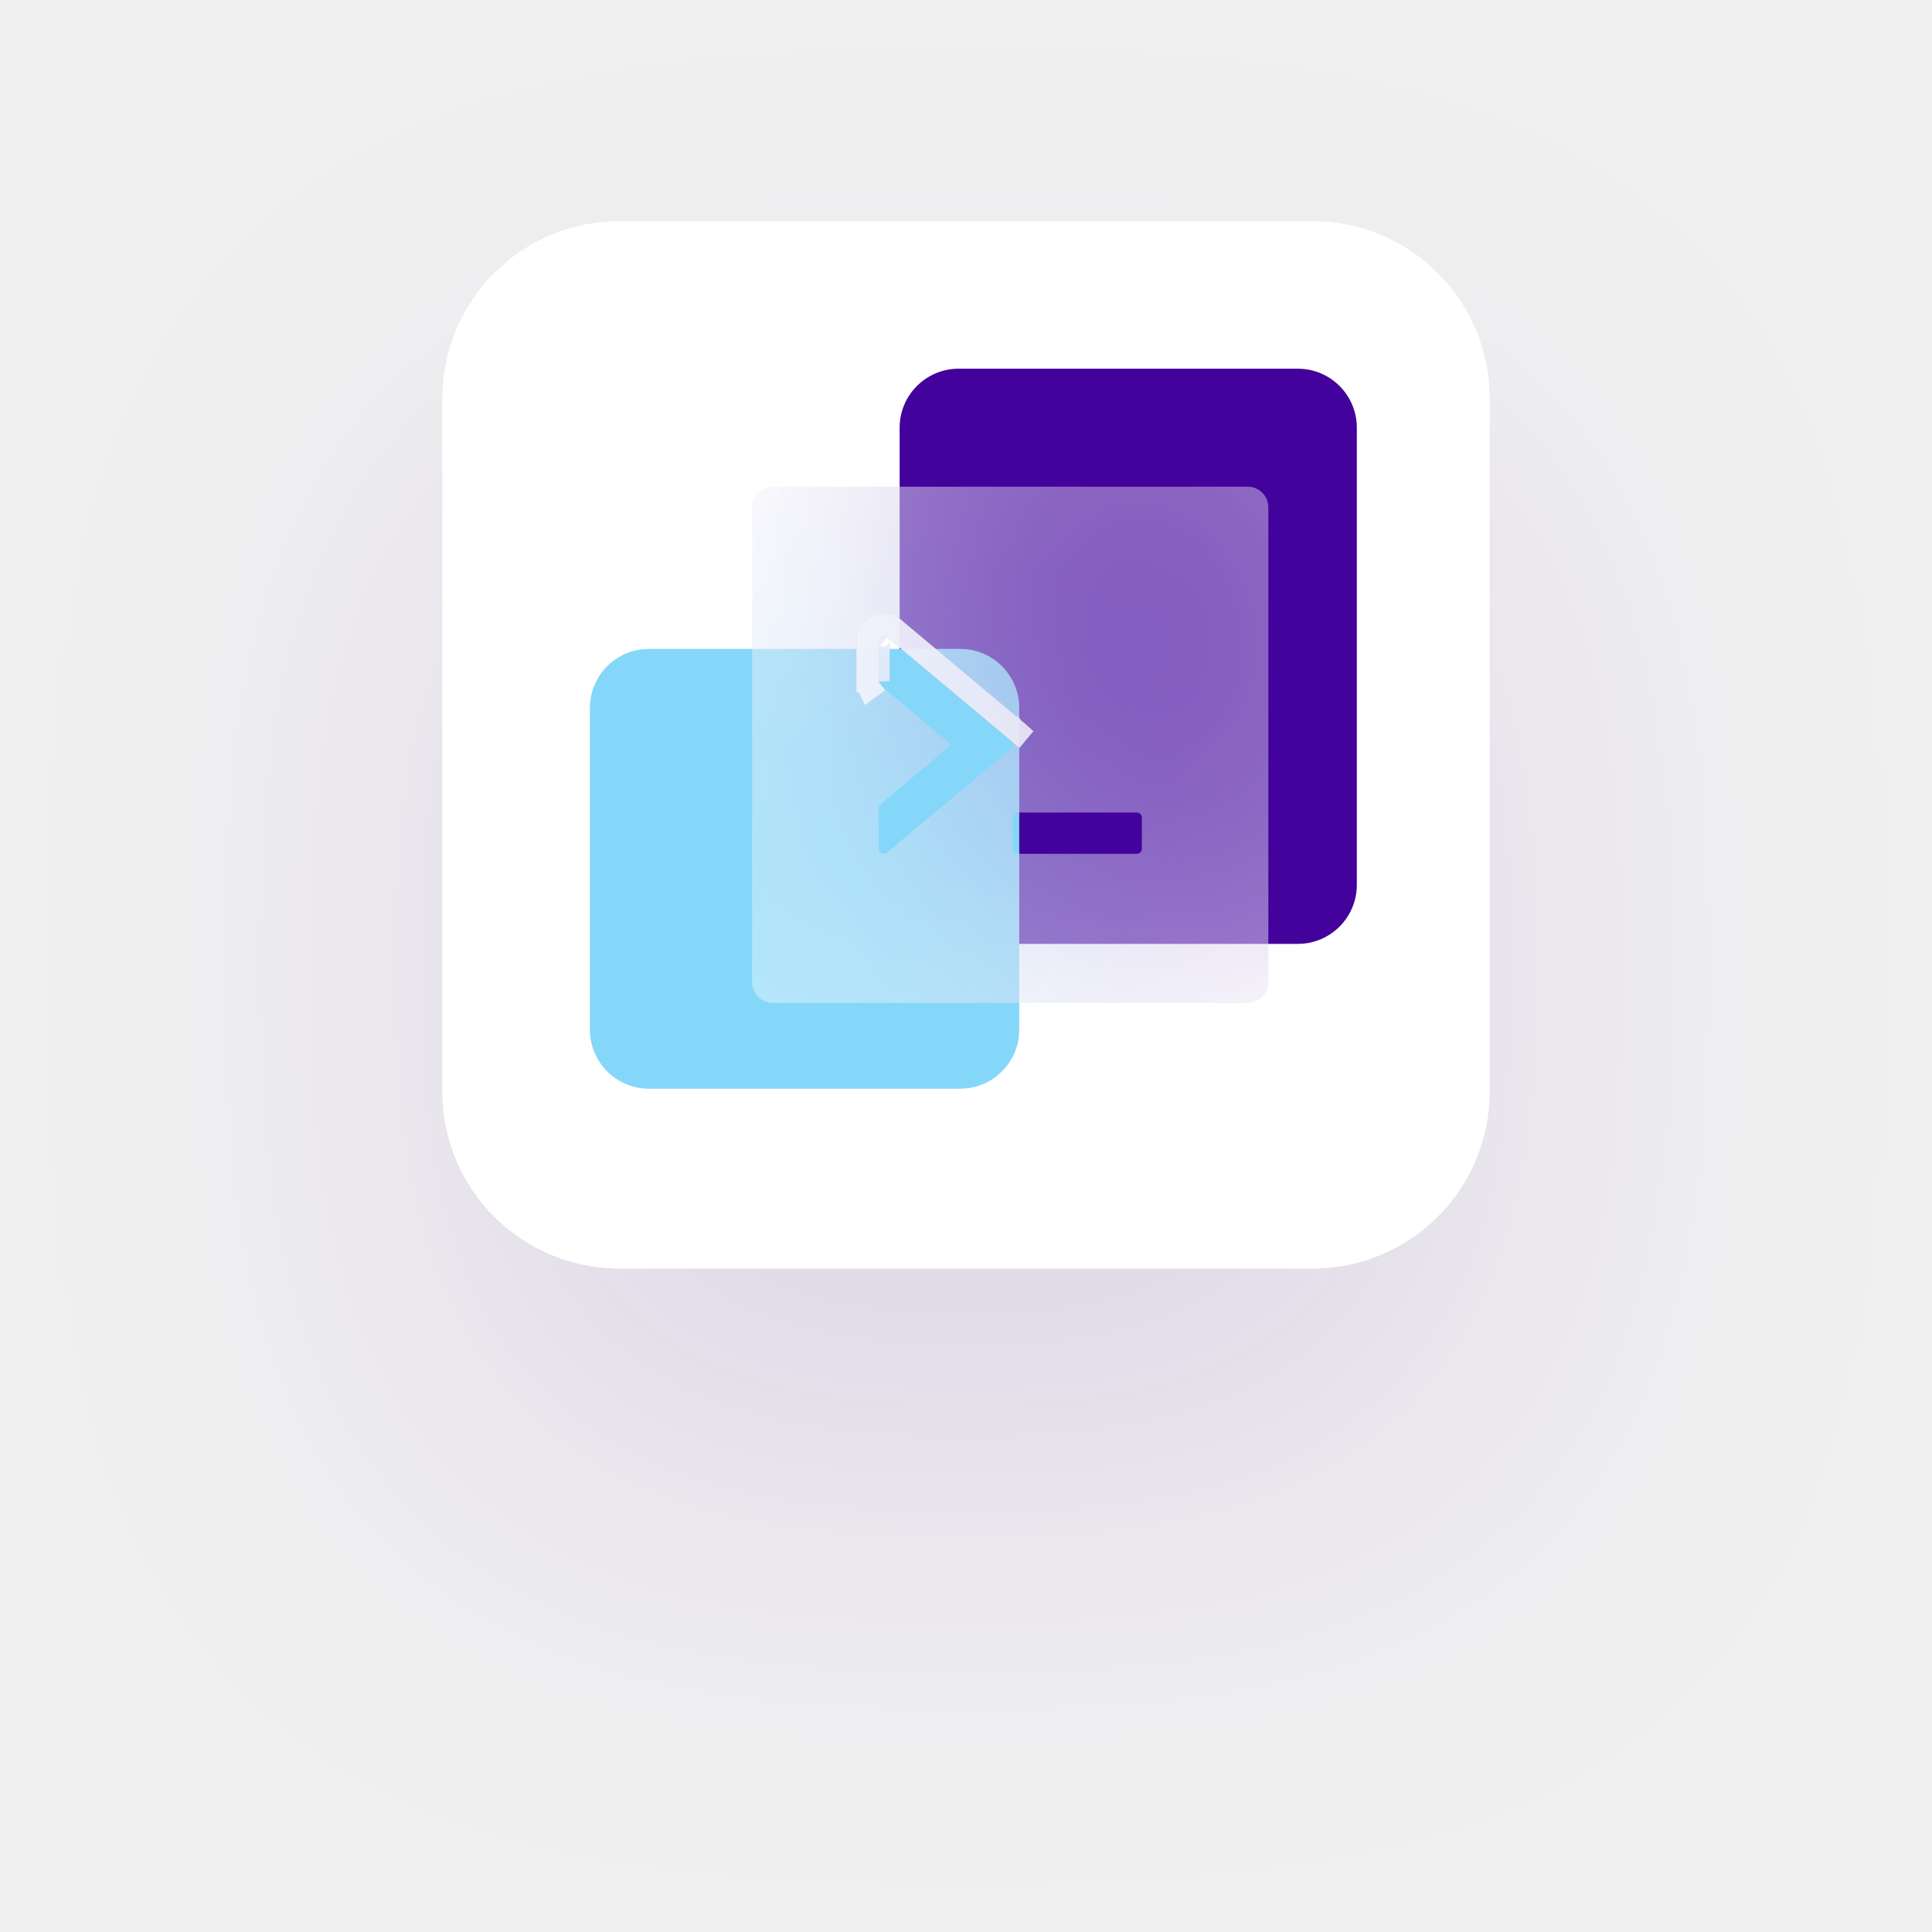
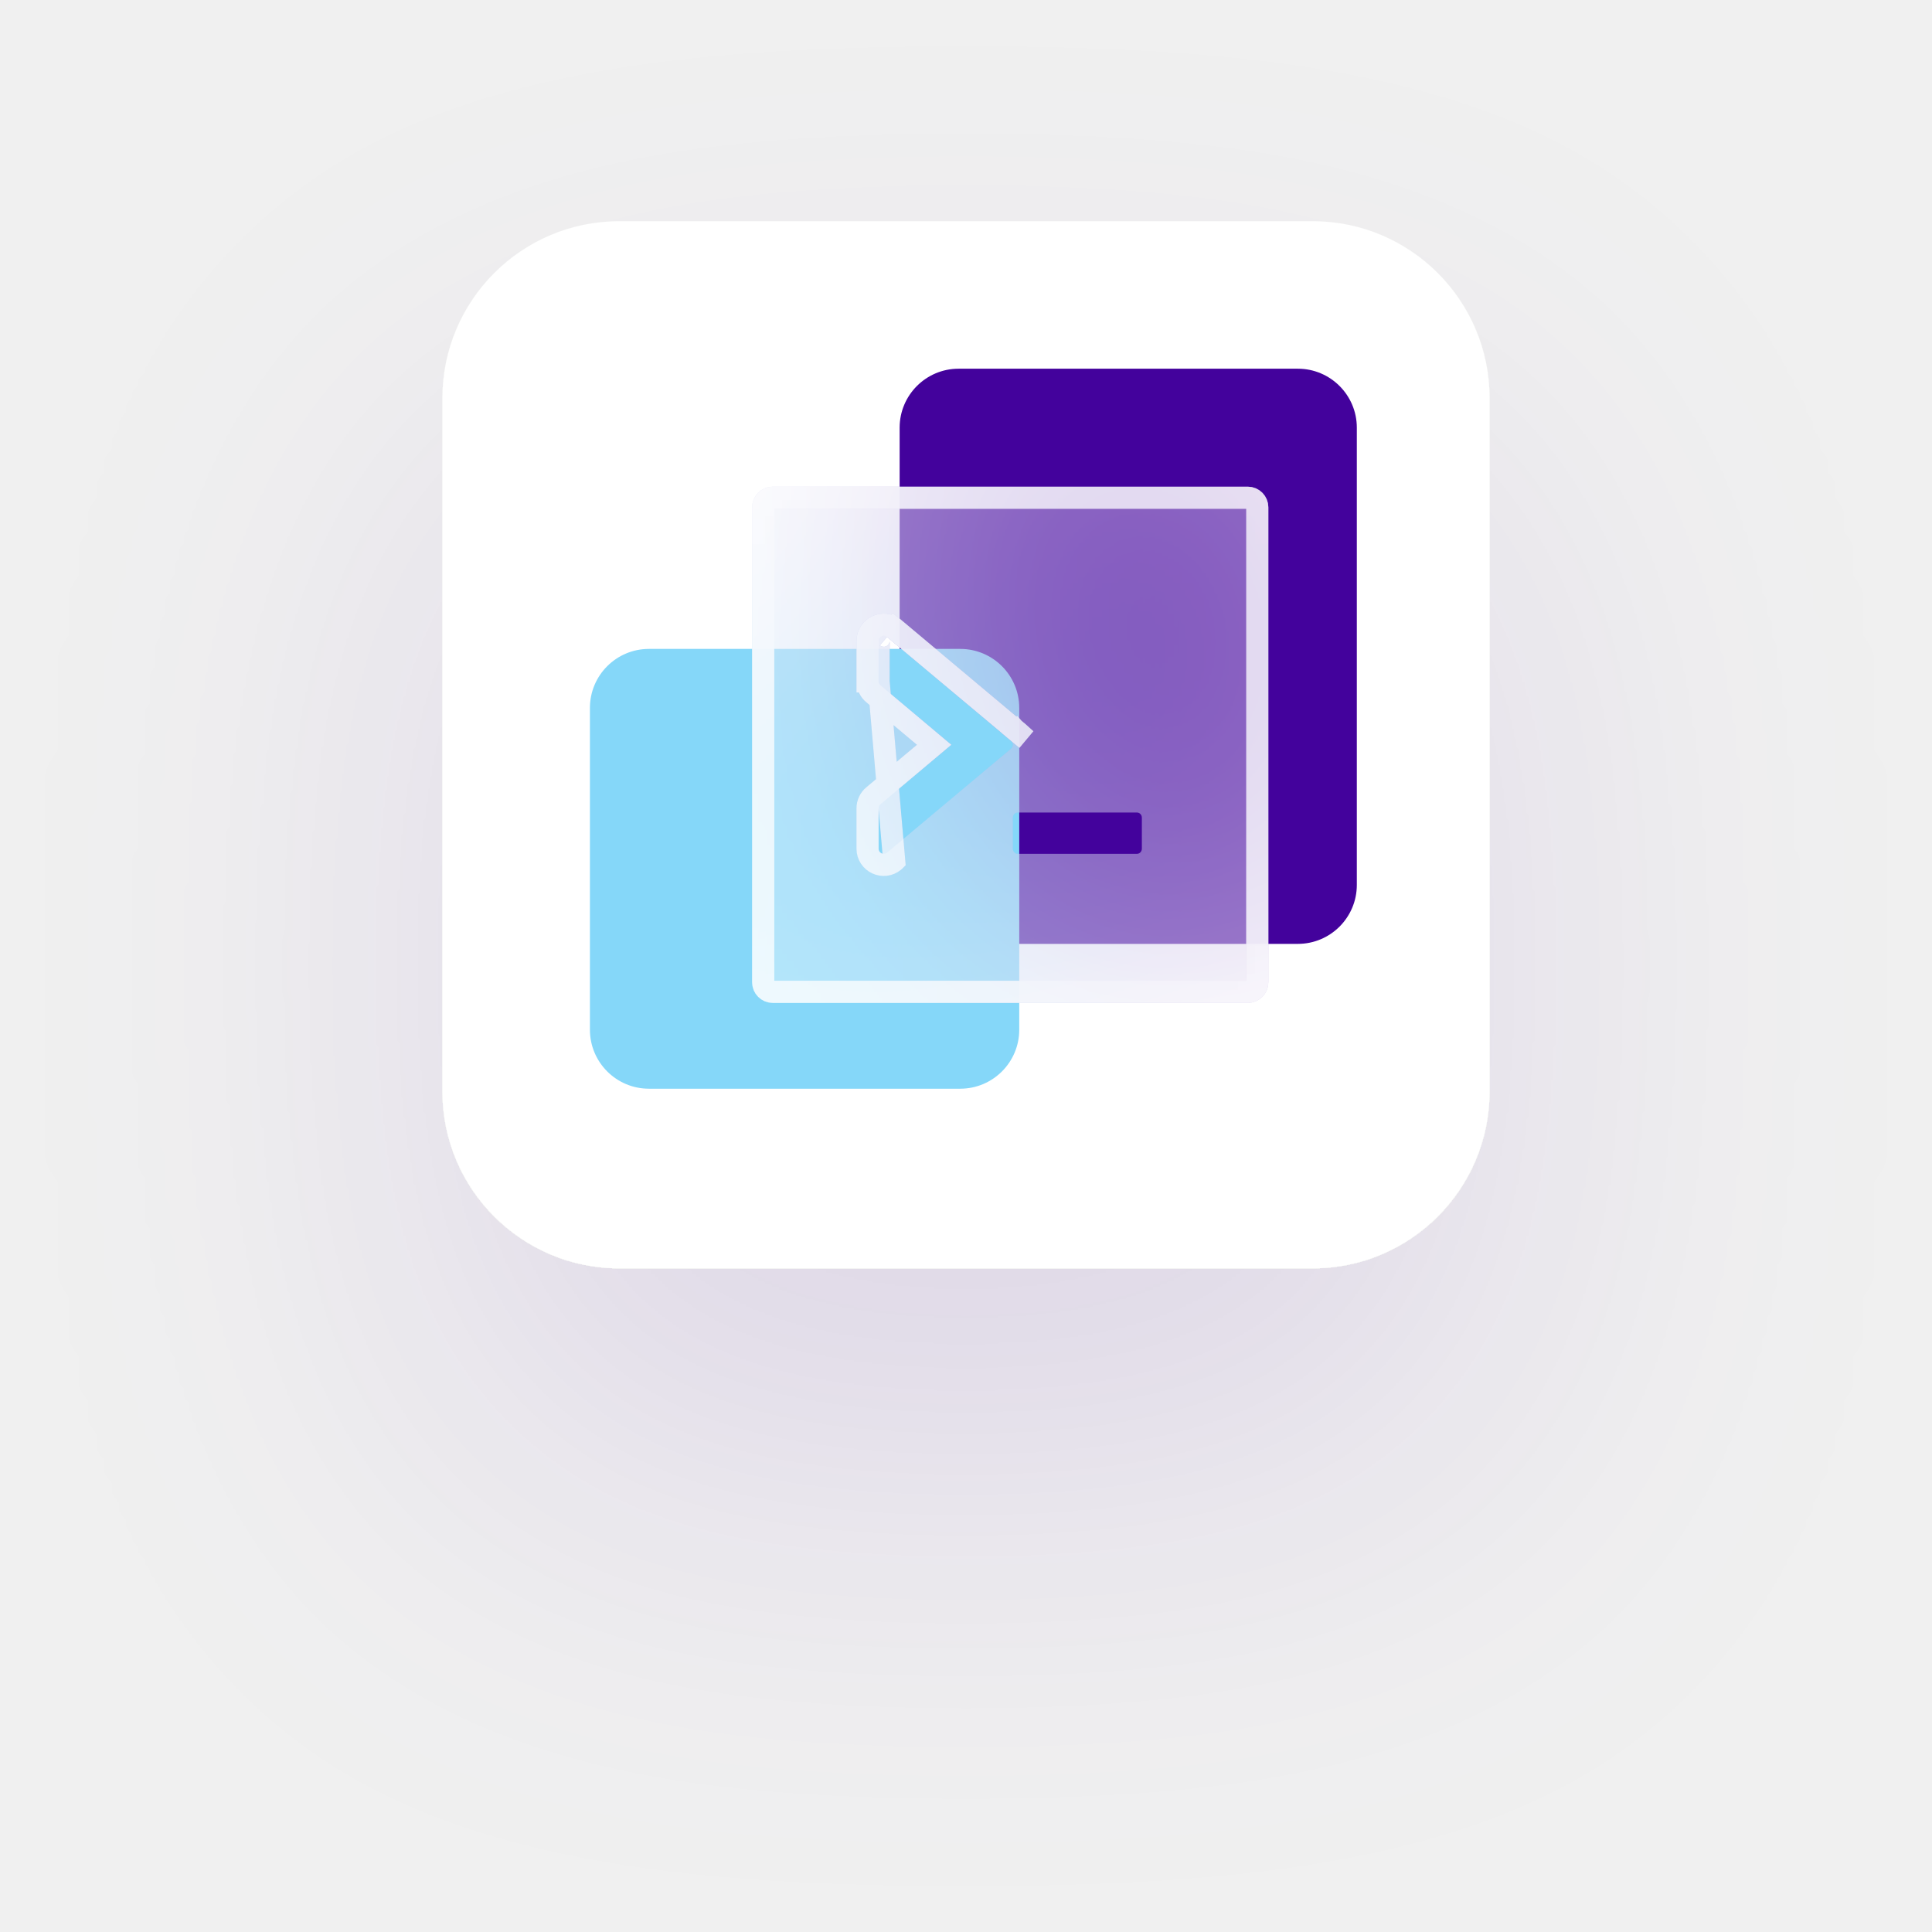
<svg xmlns="http://www.w3.org/2000/svg" width="131" height="131" viewBox="0 0 131 131" fill="none">
  <g filter="url(#filter0_d_135_446)">
    <rect x="30" y="15" width="71" height="71" rx="12" fill="white" />
  </g>
  <rect x="61" y="25" width="31" height="39" rx="4" fill="#43029C" />
  <rect x="40" y="44" width="29.11" height="29.82" rx="4" fill="#85D7F9" />
  <g filter="url(#filter1_b_135_446)">
    <path d="M84.6 33H52.4C51.626 33 51 33.626 51 34.4V66.6C51 67.374 51.626 68 52.4 68H84.6C85.374 68 86 67.374 86 66.6V34.4C86 33.626 85.374 33 84.6 33ZM68.548 50.767L60.148 57.811C59.921 58.003 59.575 57.841 59.575 57.544V54.801C59.575 54.7 59.623 54.599 59.702 54.534L64.506 50.5L59.702 46.466C59.662 46.434 59.629 46.394 59.607 46.348C59.585 46.301 59.574 46.251 59.575 46.199V43.456C59.575 43.159 59.921 42.997 60.148 43.189L68.548 50.229C68.719 50.369 68.719 50.627 68.548 50.767ZM77.425 57.544C77.425 57.736 77.276 57.894 77.097 57.894H69.003C68.824 57.894 68.675 57.736 68.675 57.544V55.444C68.675 55.251 68.824 55.094 69.003 55.094H77.097C77.276 55.094 77.425 55.251 77.425 55.444V57.544Z" fill="white" fill-opacity="0.32" />
-     <path d="M58.825 46.195C58.824 46.359 58.859 46.522 58.93 46.67L58.93 46.67L59.575 46.199M58.825 46.195C58.825 46.193 58.825 46.191 58.825 46.188L59.575 46.199M58.825 46.195V46.199H59.575M58.825 46.195V43.456C58.825 42.527 59.912 42.009 60.631 42.615L60.63 42.614L60.148 43.189M59.575 46.199V43.456C59.575 43.159 59.921 42.997 60.148 43.189M60.148 43.189L60.633 42.617M60.148 43.189L60.633 42.617M60.633 42.617L69.028 49.652M69.028 49.652C69.026 49.651 69.025 49.65 69.024 49.649L68.548 50.229L69.03 49.654L69.028 49.652Z" stroke="white" stroke-opacity="0.72" stroke-width="1.5" />
+     <path d="M58.825 46.196C58.824 46.359 58.859 46.522 58.93 46.67C58.999 46.816 59.1 46.944 59.226 47.046L63.339 50.5L59.222 53.958C59.221 53.958 59.221 53.959 59.22 53.959C58.977 54.163 58.825 54.471 58.825 54.801V57.544C58.825 58.474 59.912 58.991 60.631 58.384C60.632 58.384 60.632 58.384 60.633 58.383L59.575 46.199M58.825 46.196C58.825 46.193 58.825 46.191 58.825 46.188L59.575 46.199M58.825 46.196V46.199H59.575M58.825 46.196V43.456C58.825 42.527 59.912 42.009 60.631 42.615L60.63 42.614L60.148 43.189M59.575 46.199V43.456C59.575 43.159 59.921 42.997 60.148 43.189M60.148 43.189L60.633 42.617M60.148 43.189L60.633 42.617M60.633 42.617L69.028 49.652M69.028 49.652C69.026 49.651 69.025 49.65 69.024 49.649L68.548 50.229L69.03 49.654L69.028 49.652ZM52.4 33.75H84.6C84.96 33.75 85.25 34.04 85.25 34.4V66.6C85.25 66.96 84.96 67.25 84.6 67.25H52.4C52.04 67.25 51.75 66.96 51.75 66.6V34.4C51.75 34.04 52.04 33.75 52.4 33.75Z" stroke="white" stroke-opacity="0.72" stroke-width="1.5" />
  </g>
  <defs>
    <filter id="filter0_d_135_446" x="0" y="0" width="131" height="131" filterUnits="userSpaceOnUse" color-interpolation-filters="sRGB">
      <feFlood flood-opacity="0" result="BackgroundImageFix" />
      <feColorMatrix in="SourceAlpha" type="matrix" values="0 0 0 0 0 0 0 0 0 0 0 0 0 0 0 0 0 0 127 0" result="hardAlpha" />
      <feOffset dy="15" />
      <feGaussianBlur stdDeviation="15" />
      <feComposite in2="hardAlpha" operator="out" />
      <feColorMatrix type="matrix" values="0 0 0 0 0.267 0 0 0 0 0.012 0 0 0 0 0.608 0 0 0 0.1 0" />
      <feBlend mode="normal" in2="BackgroundImageFix" result="effect1_dropShadow_135_446" />
      <feBlend mode="normal" in="SourceGraphic" in2="effect1_dropShadow_135_446" result="shape" />
    </filter>
    <filter id="filter1_b_135_446" x="31" y="13" width="75" height="75" filterUnits="userSpaceOnUse" color-interpolation-filters="sRGB">
      <feFlood flood-opacity="0" result="BackgroundImageFix" />
      <feGaussianBlur in="BackgroundImage" stdDeviation="10" />
      <feComposite in2="SourceAlpha" operator="in" result="effect1_backgroundBlur_135_446" />
      <feBlend mode="normal" in="SourceGraphic" in2="effect1_backgroundBlur_135_446" result="shape" />
    </filter>
  </defs>
</svg>
